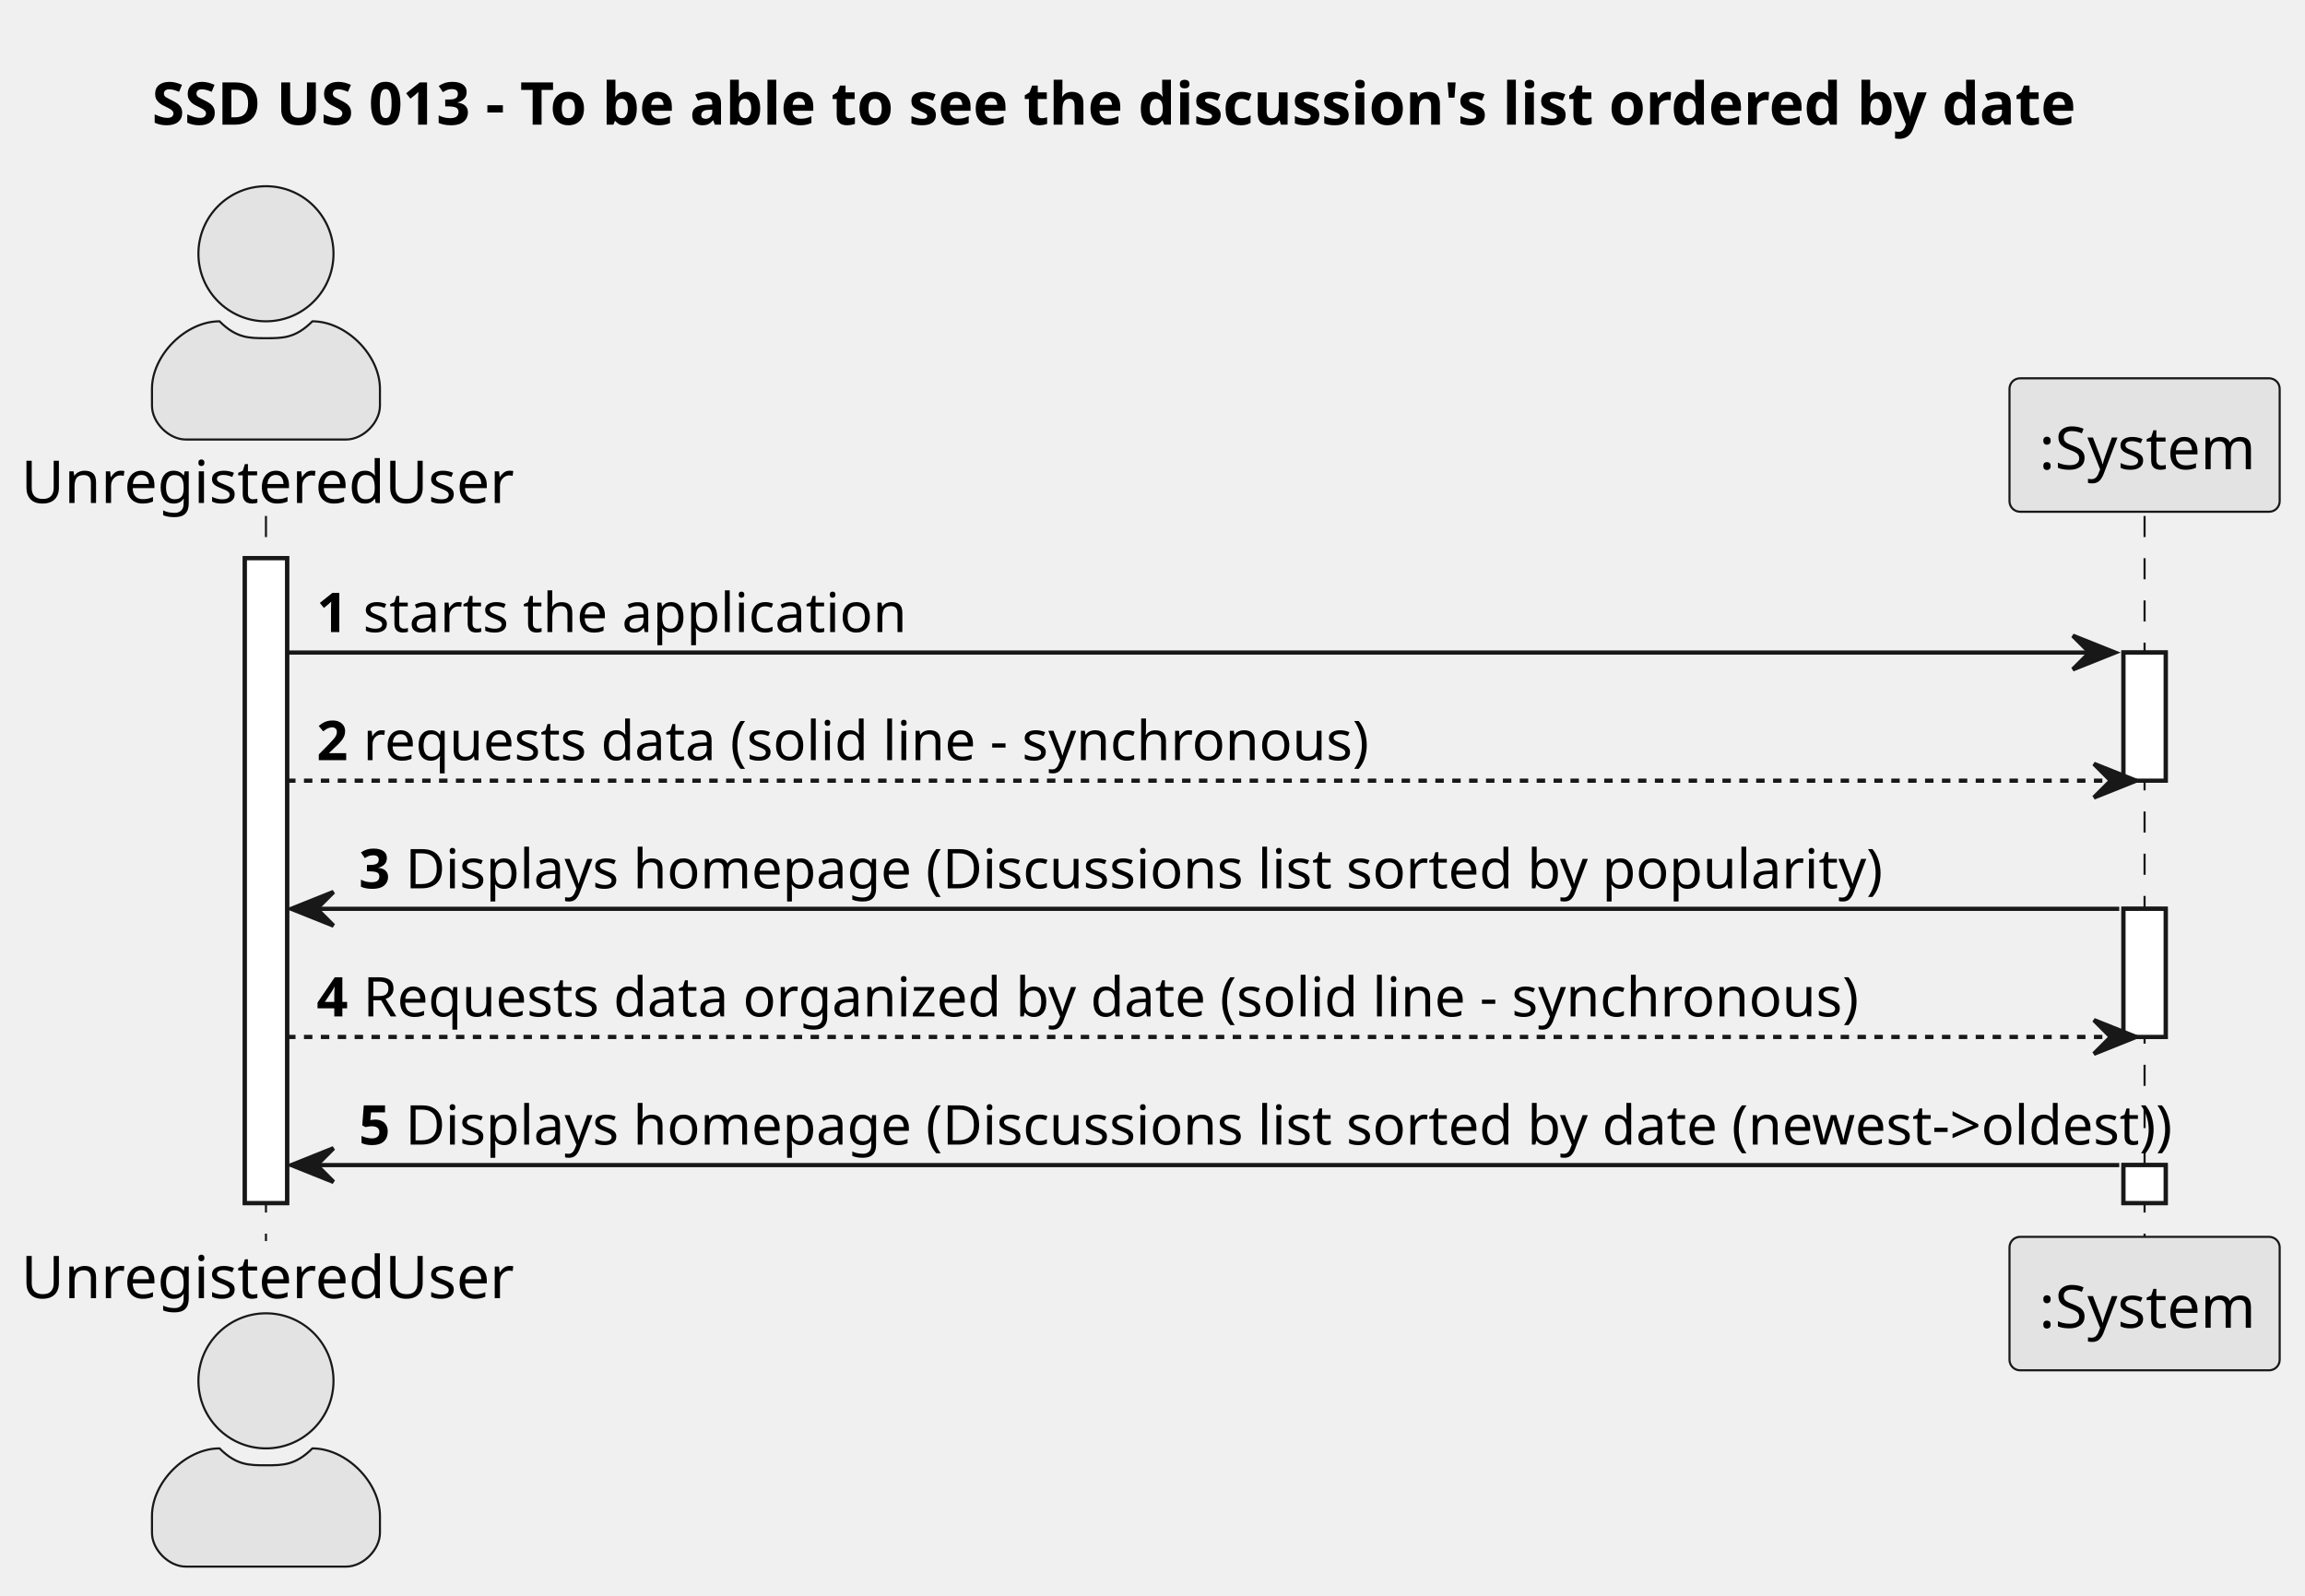
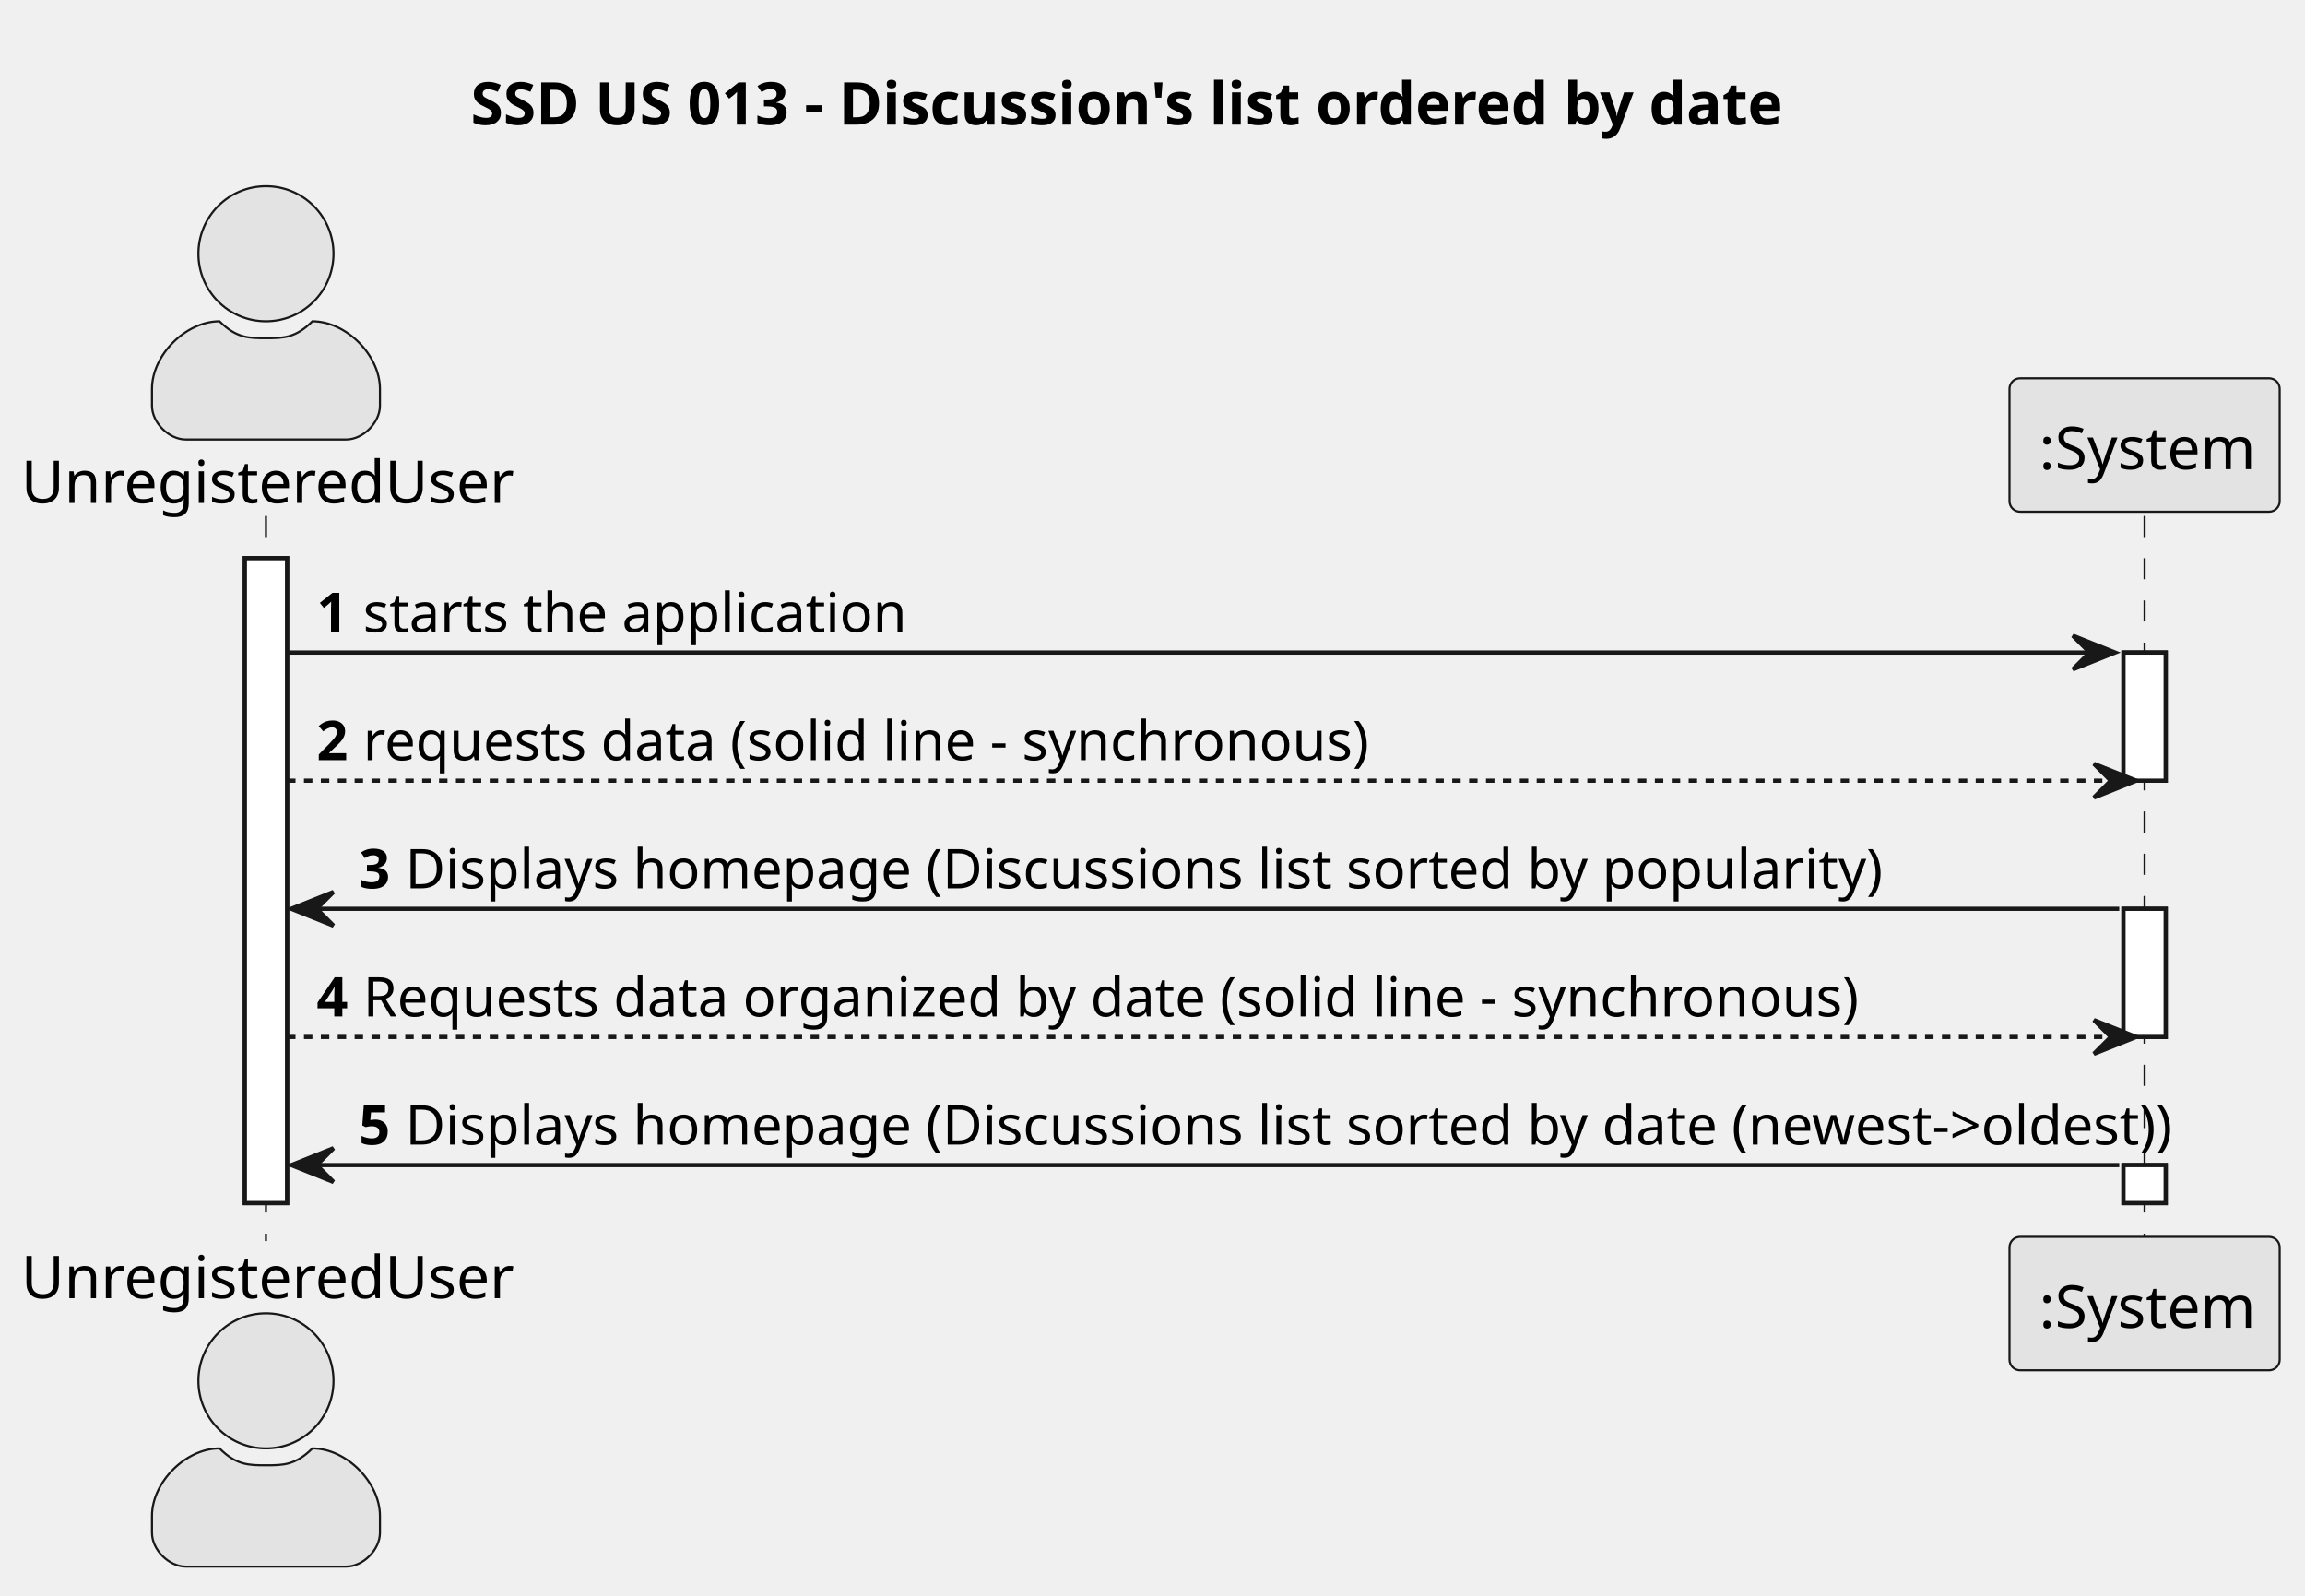
<svg xmlns="http://www.w3.org/2000/svg" contentStyleType="text/css" height="378px" preserveAspectRatio="none" style="width:546px;height:378px;background:#FFFFFF;" version="1.1" viewBox="0 0 546 378" width="546px" zoomAndPan="magnify">
  <defs />
  <g>
-     <text fill="#000000" font-family="sans-serif" font-size="14" font-weight="bold" lengthAdjust="spacing" textLength="472" x="36" y="29.533">SSD US 013 - To be able to see the discussion's list ordered by date</text>
+     <text fill="#000000" font-family="sans-serif" font-size="14" font-weight="bold" lengthAdjust="spacing" textLength="321" x="111.5" y="29.533">SSD US 013 - Discussion's list ordered by date</text>
    <rect fill="#FFFFFF" height="152.758" style="stroke:#181818;stroke-width:1.0;" width="10" x="58" y="132.219" />
    <rect fill="#FFFFFF" height="30.352" style="stroke:#181818;stroke-width:1.0;" width="10" x="503" y="154.57" />
    <rect fill="#FFFFFF" height="30.352" style="stroke:#181818;stroke-width:1.0;" width="10" x="503" y="215.273" />
    <rect fill="#FFFFFF" height="9" style="stroke:#181818;stroke-width:1.0;" width="10" x="503" y="275.977" />
    <line style="stroke:#181818;stroke-width:0.5;stroke-dasharray:5.0,5.0;" x1="63" x2="63" y1="122.219" y2="293.977" />
    <line style="stroke:#181818;stroke-width:0.5;stroke-dasharray:5.0,5.0;" x1="508" x2="508" y1="122.219" y2="293.977" />
    <text fill="#000000" font-family="sans-serif" font-size="14" lengthAdjust="spacing" textLength="110" x="5" y="119.143">UnregisteredUser</text>
    <ellipse cx="63" cy="60.109" fill="#E3E3E3" rx="16" ry="16" style="stroke:#181818;stroke-width:0.5;" />
    <path d="M63,80.109 C67,80.109 70,80.109 74,76.109 C82,76.109 90,84.109 90,92.109 L90,96.109 C90,100.109 86,104.109 82,104.109 L44,104.109 C40,104.109 36,100.109 36,96.109 L36,92.109 C36,84.109 44,76.109 52,76.109 C56,80.109 59,80.109 63,80.109 " fill="#E3E3E3" style="stroke:#181818;stroke-width:0.5;" />
    <text fill="#000000" font-family="sans-serif" font-size="14" lengthAdjust="spacing" textLength="110" x="5" y="307.51">UnregisteredUser</text>
    <ellipse cx="63" cy="327.086" fill="#E3E3E3" rx="16" ry="16" style="stroke:#181818;stroke-width:0.5;" />
    <path d="M63,347.086 C67,347.086 70,347.086 74,343.086 C82,343.086 90,351.086 90,359.086 L90,363.086 C90,367.086 86,371.086 82,371.086 L44,371.086 C40,371.086 36,367.086 36,363.086 L36,359.086 C36,351.086 44,343.086 52,343.086 C56,347.086 59,347.086 63,347.086 " fill="#E3E3E3" style="stroke:#181818;stroke-width:0.5;" />
    <rect fill="#E3E3E3" height="31.609" rx="2.5" ry="2.5" style="stroke:#181818;stroke-width:0.5;" width="64" x="476" y="89.609" />
    <text fill="#000000" font-family="sans-serif" font-size="14" lengthAdjust="spacing" textLength="50" x="483" y="111.143">:System</text>
    <rect fill="#E3E3E3" height="31.609" rx="2.5" ry="2.5" style="stroke:#181818;stroke-width:0.5;" width="64" x="476" y="292.977" />
    <text fill="#000000" font-family="sans-serif" font-size="14" lengthAdjust="spacing" textLength="50" x="483" y="314.51">:System</text>
    <rect fill="#FFFFFF" height="152.758" style="stroke:#181818;stroke-width:1.0;" width="10" x="58" y="132.219" />
    <rect fill="#FFFFFF" height="30.352" style="stroke:#181818;stroke-width:1.0;" width="10" x="503" y="154.57" />
    <rect fill="#FFFFFF" height="30.352" style="stroke:#181818;stroke-width:1.0;" width="10" x="503" y="215.273" />
    <rect fill="#FFFFFF" height="9" style="stroke:#181818;stroke-width:1.0;" width="10" x="503" y="275.977" />
    <polygon fill="#181818" points="491,150.57,501,154.57,491,158.57,495,154.57" style="stroke:#181818;stroke-width:1.0;" />
    <line style="stroke:#181818;stroke-width:1.0;" x1="68" x2="497" y1="154.57" y2="154.57" />
    <text fill="#000000" font-family="sans-serif" font-size="13" font-weight="bold" lengthAdjust="spacing" textLength="7" x="75" y="149.714">1</text>
    <text fill="#000000" font-family="sans-serif" font-size="13" lengthAdjust="spacing" textLength="121" x="86" y="149.714">starts the application</text>
    <polygon fill="#181818" points="496,180.922,506,184.922,496,188.922,500,184.922" style="stroke:#181818;stroke-width:1.0;" />
    <line style="stroke:#181818;stroke-width:1.0;stroke-dasharray:2.0,2.0;" x1="68" x2="502" y1="184.922" y2="184.922" />
    <text fill="#000000" font-family="sans-serif" font-size="13" font-weight="bold" lengthAdjust="spacing" textLength="7" x="75" y="180.065">2</text>
    <text fill="#000000" font-family="sans-serif" font-size="13" lengthAdjust="spacing" textLength="228" x="86" y="180.065">requests data (solid line - synchronous)</text>
    <polygon fill="#181818" points="79,211.273,69,215.273,79,219.273,75,215.273" style="stroke:#181818;stroke-width:1.0;" />
    <line style="stroke:#181818;stroke-width:1.0;" x1="73" x2="502" y1="215.273" y2="215.273" />
    <text fill="#000000" font-family="sans-serif" font-size="13" font-weight="bold" lengthAdjust="spacing" textLength="7" x="85" y="210.417">3</text>
    <text fill="#000000" font-family="sans-serif" font-size="13" lengthAdjust="spacing" textLength="336" x="96" y="210.417">Displays homepage (Discussions list sorted by popularity)</text>
    <polygon fill="#181818" points="496,241.625,506,245.625,496,249.625,500,245.625" style="stroke:#181818;stroke-width:1.0;" />
    <line style="stroke:#181818;stroke-width:1.0;stroke-dasharray:2.0,2.0;" x1="68" x2="502" y1="245.625" y2="245.625" />
    <text fill="#000000" font-family="sans-serif" font-size="13" font-weight="bold" lengthAdjust="spacing" textLength="7" x="75" y="240.769">4</text>
    <text fill="#000000" font-family="sans-serif" font-size="13" lengthAdjust="spacing" textLength="340" x="86" y="240.769">Requests data organized by date (solid line - synchronous)</text>
    <polygon fill="#181818" points="79,271.977,69,275.977,79,279.977,75,275.977" style="stroke:#181818;stroke-width:1.0;" />
    <line style="stroke:#181818;stroke-width:1.0;" x1="73" x2="502" y1="275.977" y2="275.977" />
    <text fill="#000000" font-family="sans-serif" font-size="13" font-weight="bold" lengthAdjust="spacing" textLength="7" x="85" y="271.12">5</text>
    <text fill="#000000" font-family="sans-serif" font-size="13" lengthAdjust="spacing" textLength="405" x="96" y="271.12">Displays homepage (Discussions list sorted by date (newest-&gt;oldest))</text>
  </g>
</svg>
